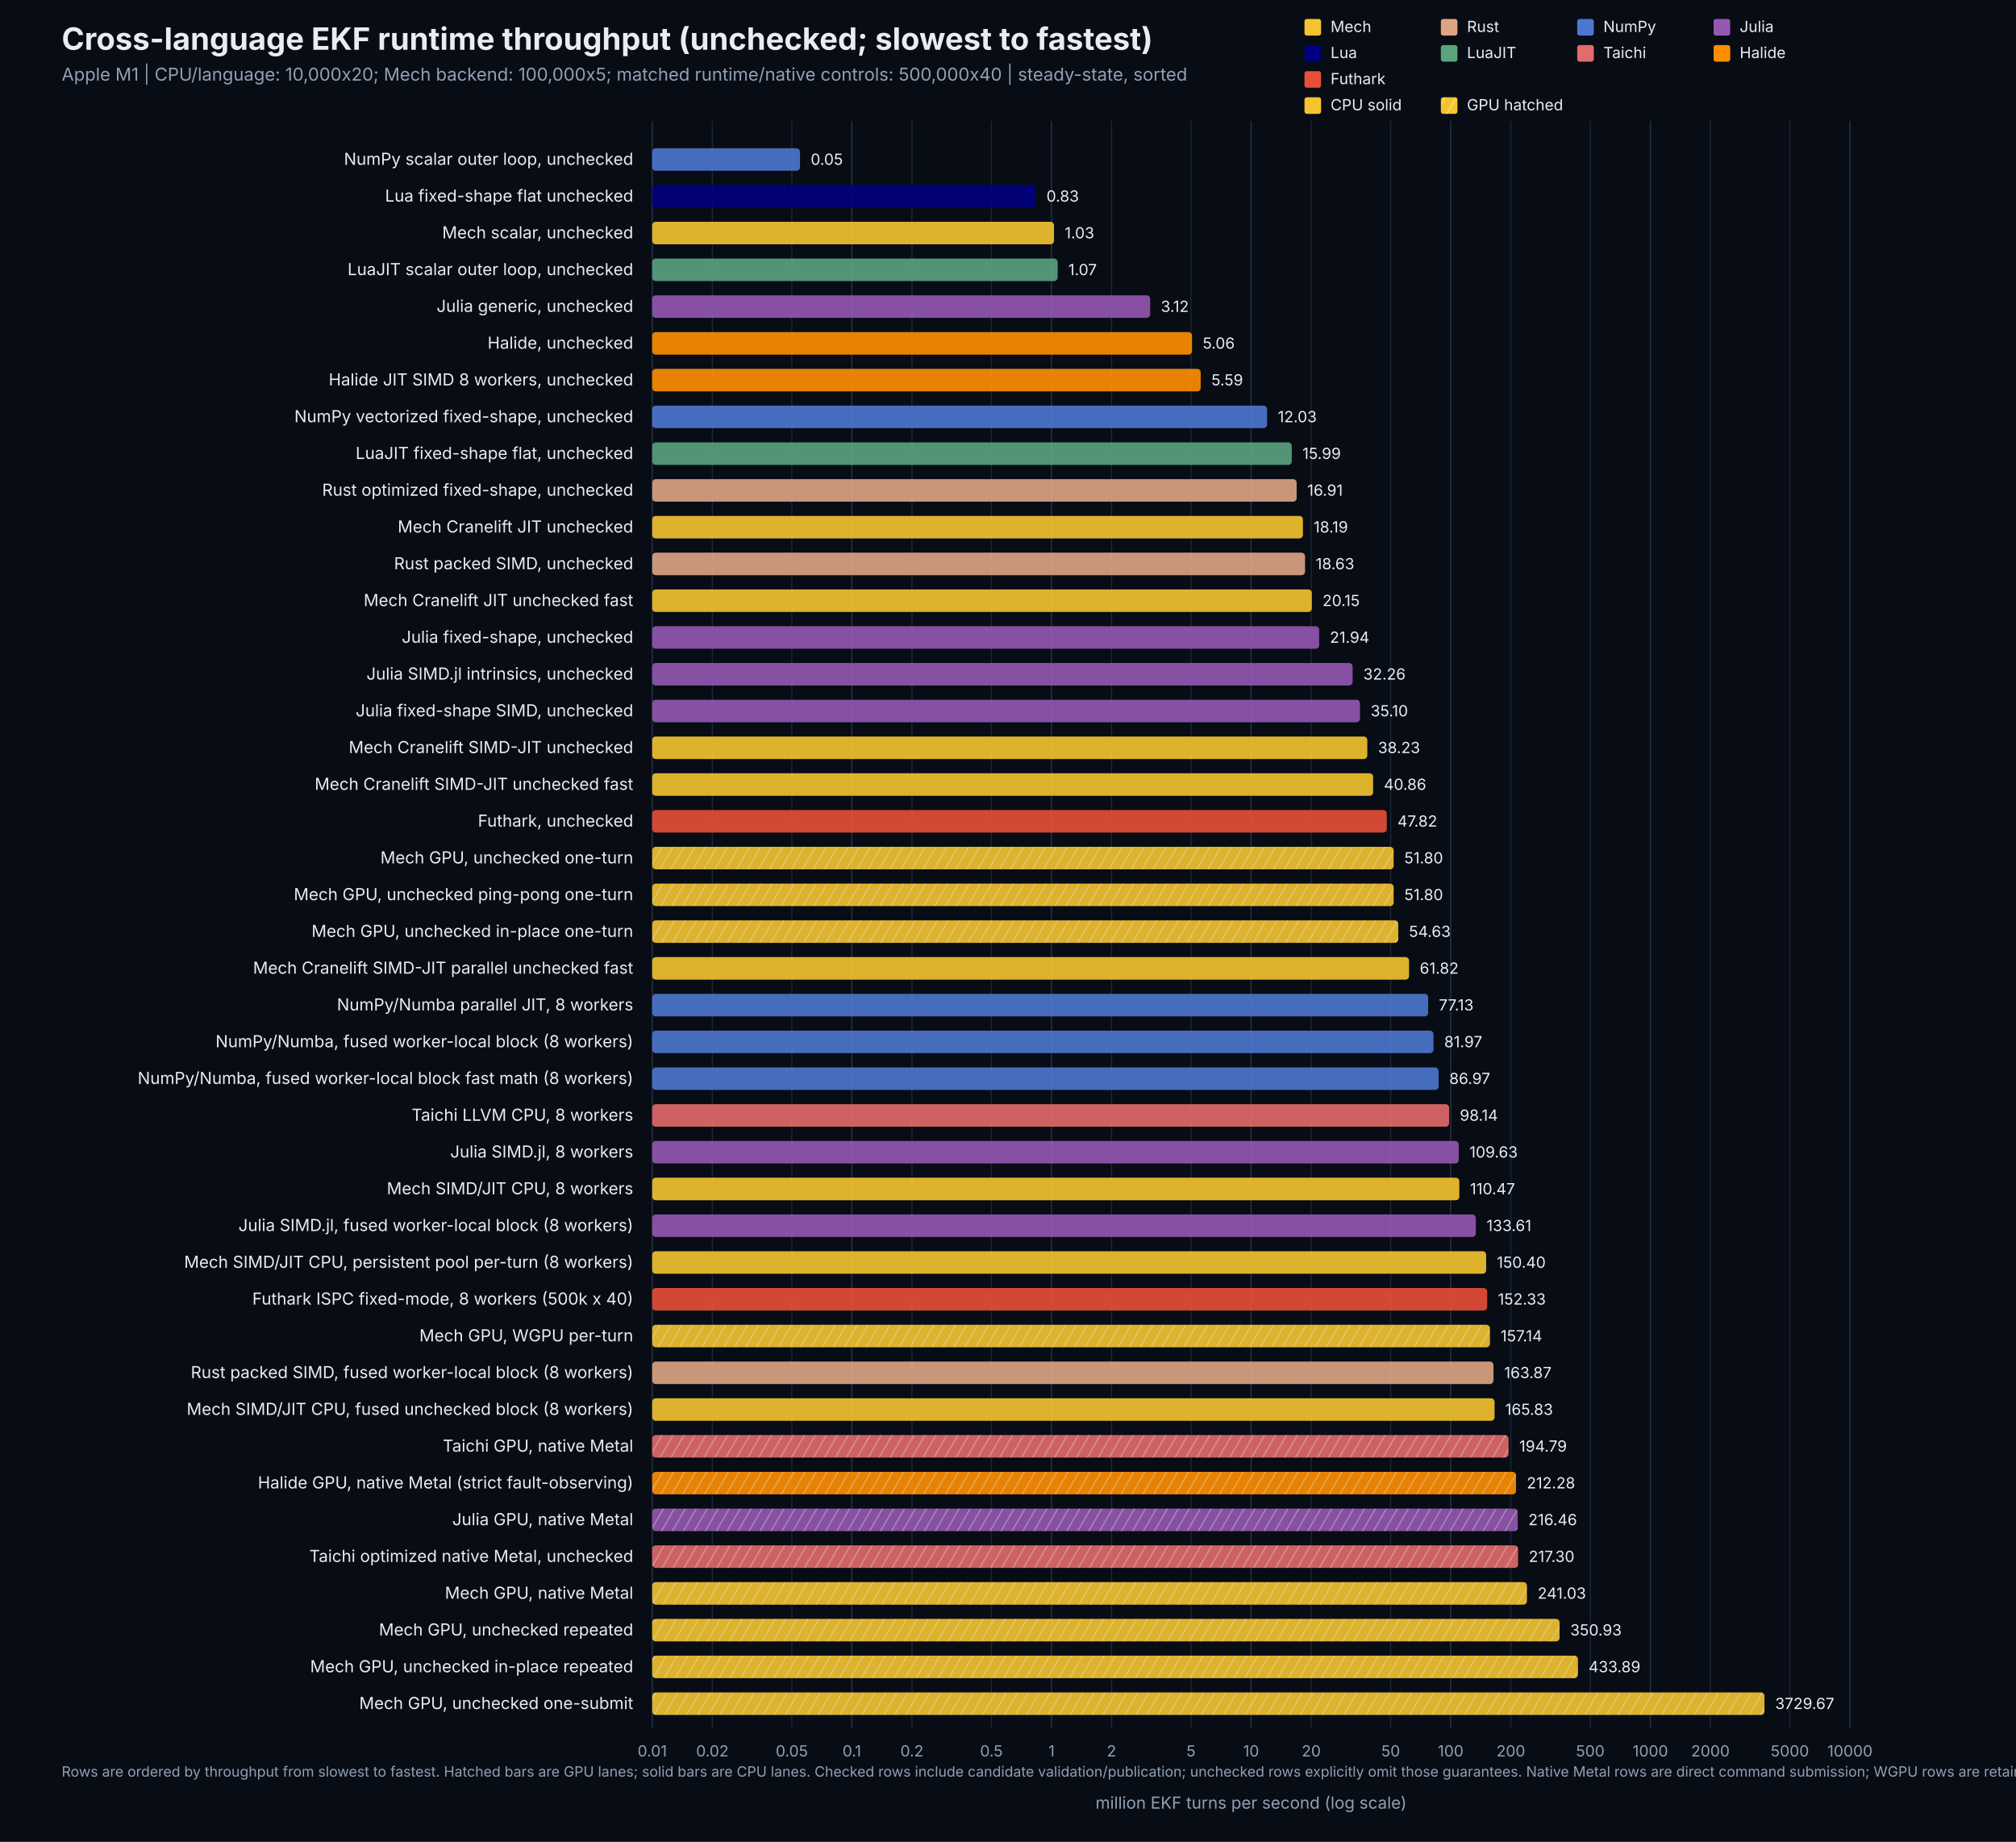
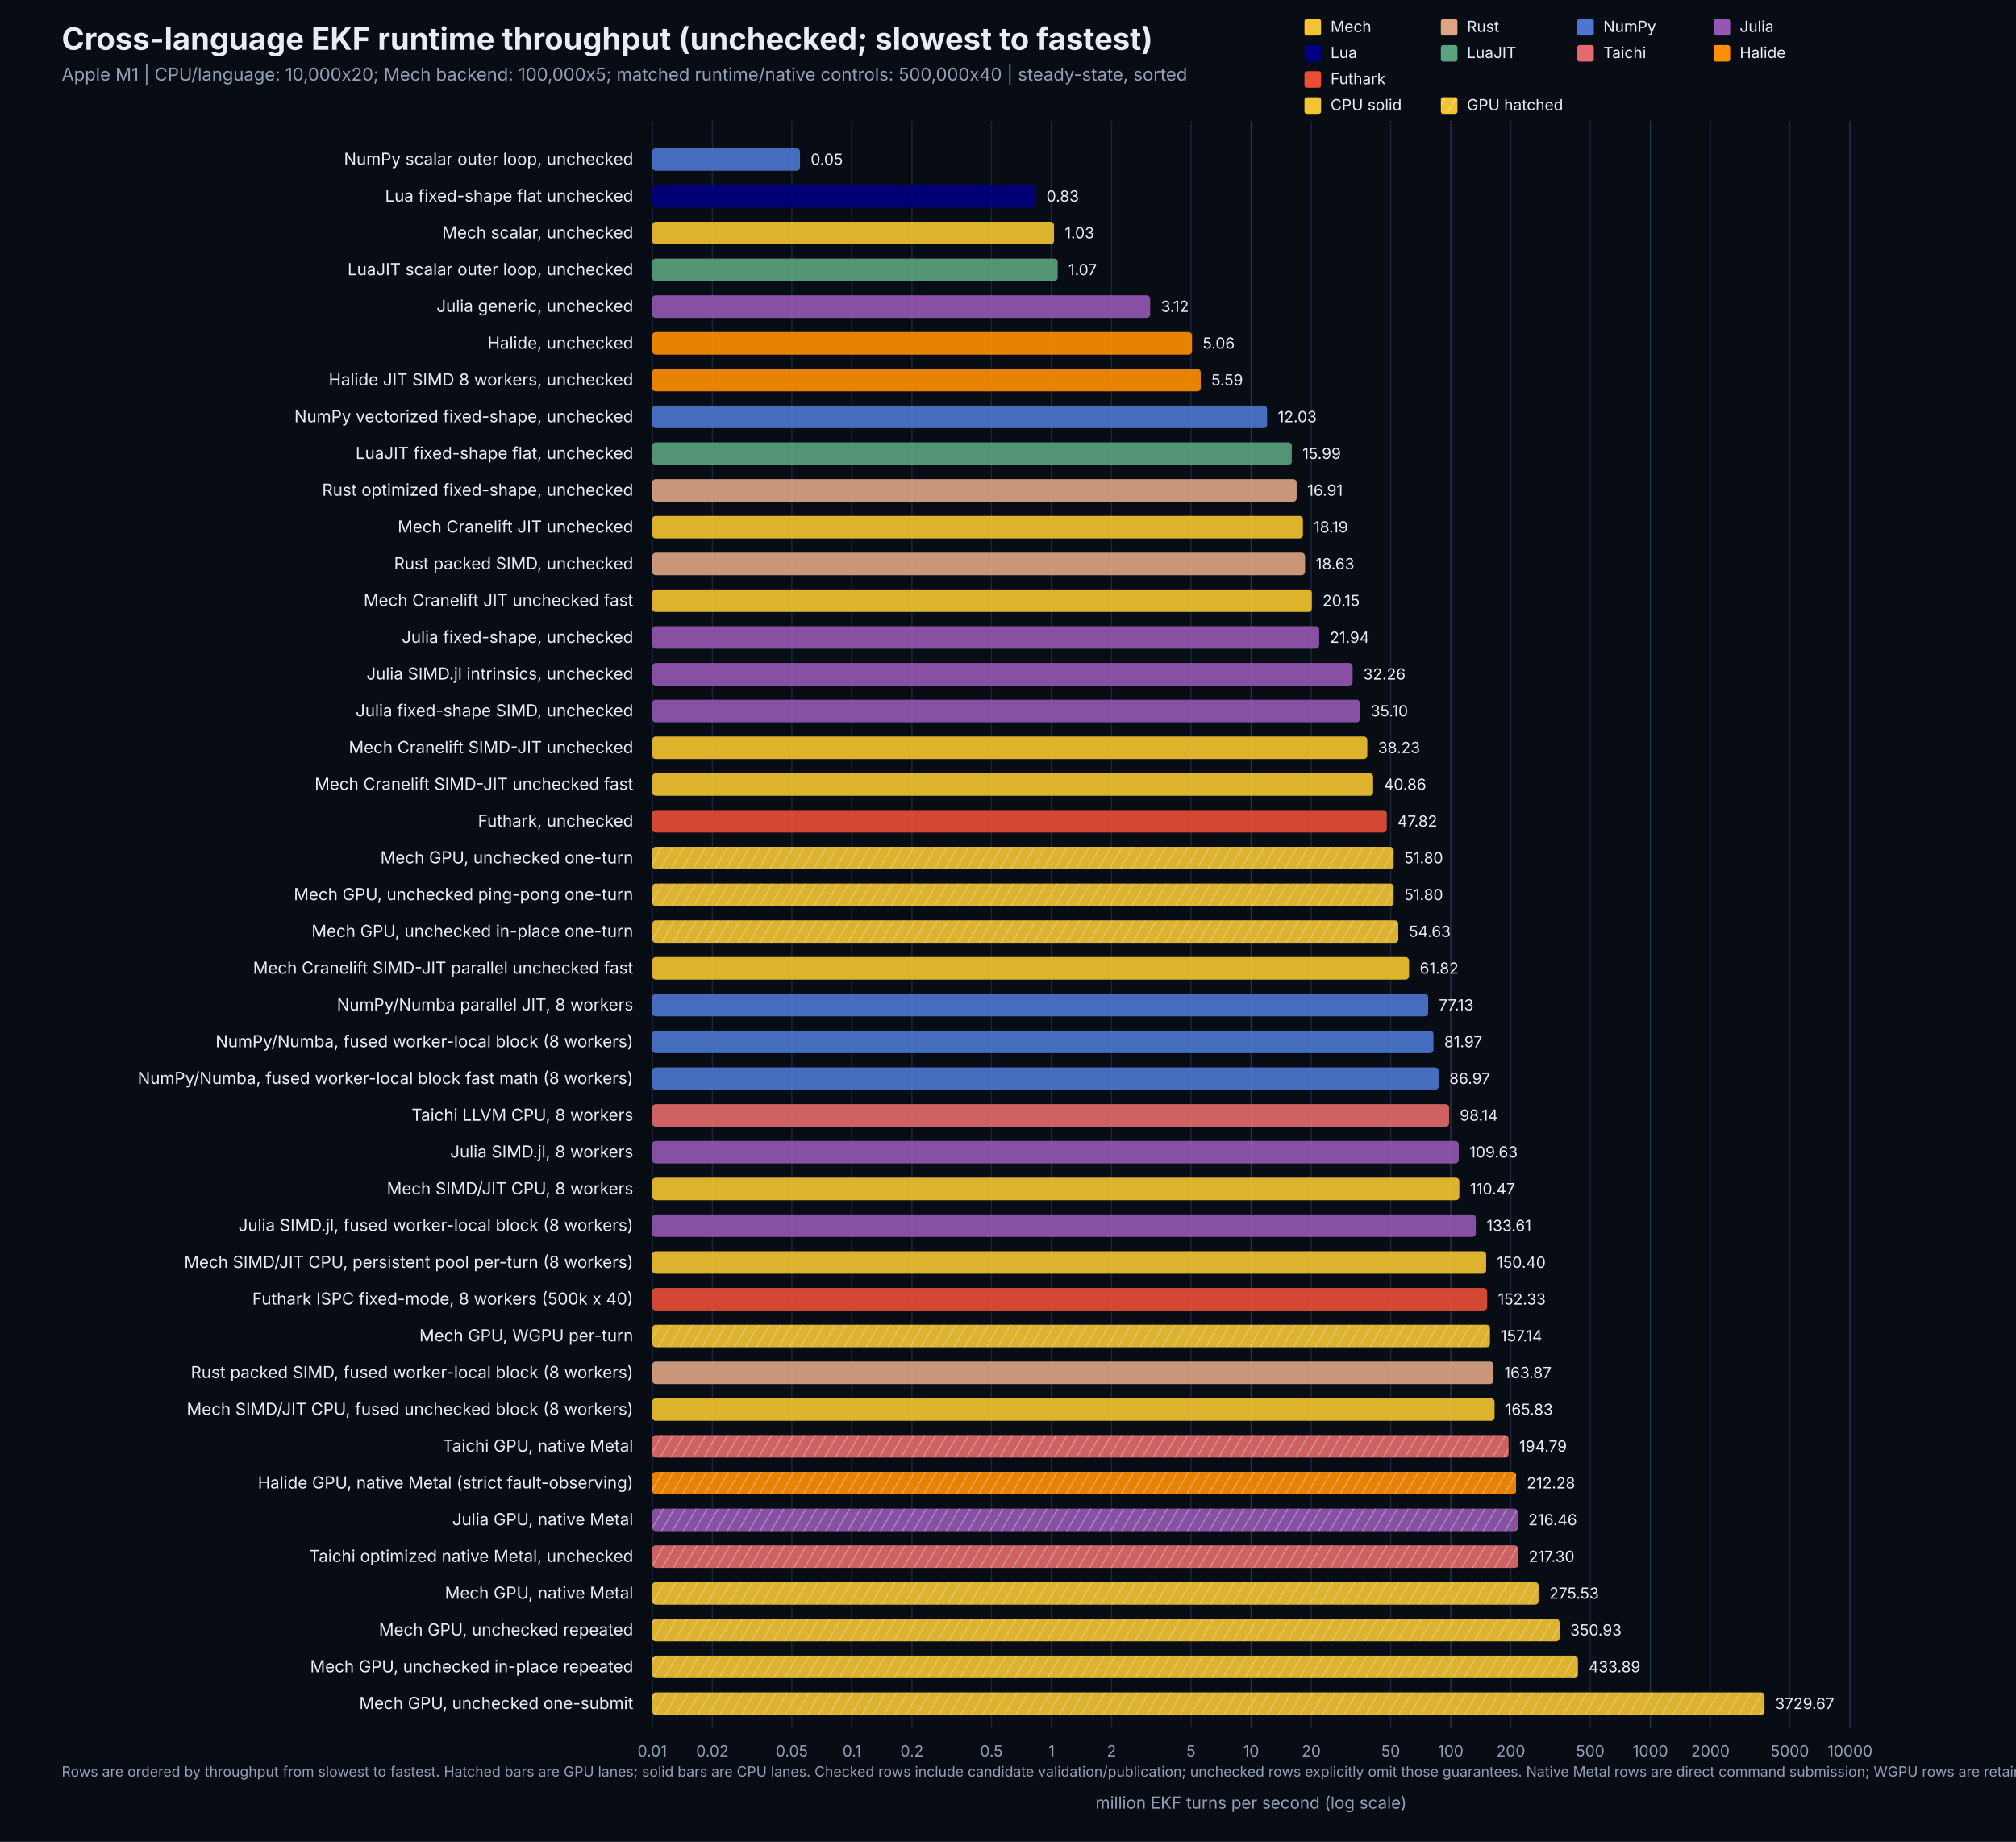
<svg xmlns="http://www.w3.org/2000/svg" width="1700" height="1553" viewBox="0 0 1700 1553">
  <rect width="100%" height="100%" fill="#080c14" />
  <defs>
    <pattern id="gpu-mech" width="8" height="8" patternUnits="userSpaceOnUse" patternTransform="rotate(30)">
      <rect width="8" height="8" fill="#f4c430" />
      <path d="M0 0V8" stroke="#ffffff" stroke-opacity="0.38" stroke-width="2" />
    </pattern>
    <pattern id="gpu-rust" width="8" height="8" patternUnits="userSpaceOnUse" patternTransform="rotate(30)">
      <rect width="8" height="8" fill="#dea584" />
      <path d="M0 0V8" stroke="#ffffff" stroke-opacity="0.38" stroke-width="2" />
    </pattern>
    <pattern id="gpu-numpy" width="8" height="8" patternUnits="userSpaceOnUse" patternTransform="rotate(30)">
      <rect width="8" height="8" fill="#4d77cf" />
      <path d="M0 0V8" stroke="#ffffff" stroke-opacity="0.38" stroke-width="2" />
    </pattern>
    <pattern id="gpu-julia" width="8" height="8" patternUnits="userSpaceOnUse" patternTransform="rotate(30)">
      <rect width="8" height="8" fill="#9558b2" />
      <path d="M0 0V8" stroke="#ffffff" stroke-opacity="0.38" stroke-width="2" />
    </pattern>
    <pattern id="gpu-lua" width="8" height="8" patternUnits="userSpaceOnUse" patternTransform="rotate(30)">
      <rect width="8" height="8" fill="#000080" />
      <path d="M0 0V8" stroke="#ffffff" stroke-opacity="0.38" stroke-width="2" />
    </pattern>
    <pattern id="gpu-luajit" width="8" height="8" patternUnits="userSpaceOnUse" patternTransform="rotate(30)">
      <rect width="8" height="8" fill="#5ba37f" />
      <path d="M0 0V8" stroke="#ffffff" stroke-opacity="0.38" stroke-width="2" />
    </pattern>
    <pattern id="gpu-taichi" width="8" height="8" patternUnits="userSpaceOnUse" patternTransform="rotate(30)">
      <rect width="8" height="8" fill="#e36b6b" />
      <path d="M0 0V8" stroke="#ffffff" stroke-opacity="0.38" stroke-width="2" />
    </pattern>
    <pattern id="gpu-halide" width="8" height="8" patternUnits="userSpaceOnUse" patternTransform="rotate(30)">
      <rect width="8" height="8" fill="#ff8f00" />
      <path d="M0 0V8" stroke="#ffffff" stroke-opacity="0.38" stroke-width="2" />
    </pattern>
    <pattern id="gpu-futhark" width="8" height="8" patternUnits="userSpaceOnUse" patternTransform="rotate(30)">
      <rect width="8" height="8" fill="#e94f37" />
      <path d="M0 0V8" stroke="#ffffff" stroke-opacity="0.38" stroke-width="2" />
    </pattern>
  </defs>
  <style>text{font-family:-apple-system,BlinkMacSystemFont,"Segoe UI",sans-serif;fill:#e8edf5} .muted{fill:#91a0b5} .grid{stroke:#263246;stroke-width:1} .minor-grid{stroke:#1b2536;stroke-width:1} .axis{fill:#91a0b5;font-size:13px} .label{font-size:14px} .value{font-size:13px;font-variant-numeric:tabular-nums}</style>
  <text x="52" y="42" font-size="26" font-weight="700">Cross-language EKF runtime throughput (unchecked; slowest to fastest)</text>
  <text x="52" y="68" class="muted" font-size="15">Apple M1 | CPU/language: 10,000x20; Mech backend: 100,000x5; matched runtime/native controls: 500,000x40 | steady-state, sorted</text>
  <line x1="550.0" y1="102" x2="550.0" y2="1457" class="grid" />
  <text x="550.0" y="1481" text-anchor="middle" class="axis">0.01</text>
  <line x1="600.7" y1="102" x2="600.7" y2="1457" class="minor-grid" />
  <text x="600.7" y="1481" text-anchor="middle" class="axis">0.02</text>
  <line x1="667.7" y1="102" x2="667.7" y2="1457" class="minor-grid" />
  <text x="667.7" y="1481" text-anchor="middle" class="axis">0.05</text>
  <line x1="718.3" y1="102" x2="718.3" y2="1457" class="grid" />
  <text x="718.3" y="1481" text-anchor="middle" class="axis">0.1</text>
  <line x1="769.0" y1="102" x2="769.0" y2="1457" class="minor-grid" />
  <text x="769.0" y="1481" text-anchor="middle" class="axis">0.2</text>
  <line x1="836.0" y1="102" x2="836.0" y2="1457" class="minor-grid" />
  <text x="836.0" y="1481" text-anchor="middle" class="axis">0.5</text>
  <line x1="886.7" y1="102" x2="886.7" y2="1457" class="grid" />
  <text x="886.7" y="1481" text-anchor="middle" class="axis">1</text>
  <line x1="937.3" y1="102" x2="937.3" y2="1457" class="minor-grid" />
  <text x="937.3" y="1481" text-anchor="middle" class="axis">2</text>
  <line x1="1004.3" y1="102" x2="1004.3" y2="1457" class="minor-grid" />
  <text x="1004.3" y="1481" text-anchor="middle" class="axis">5</text>
  <line x1="1055.0" y1="102" x2="1055.0" y2="1457" class="grid" />
  <text x="1055.0" y="1481" text-anchor="middle" class="axis">10</text>
  <line x1="1105.7" y1="102" x2="1105.7" y2="1457" class="minor-grid" />
  <text x="1105.7" y="1481" text-anchor="middle" class="axis">20</text>
  <line x1="1172.7" y1="102" x2="1172.7" y2="1457" class="minor-grid" />
  <text x="1172.7" y="1481" text-anchor="middle" class="axis">50</text>
  <line x1="1223.3" y1="102" x2="1223.3" y2="1457" class="grid" />
  <text x="1223.3" y="1481" text-anchor="middle" class="axis">100</text>
  <line x1="1274.0" y1="102" x2="1274.0" y2="1457" class="minor-grid" />
  <text x="1274.0" y="1481" text-anchor="middle" class="axis">200</text>
  <line x1="1341.0" y1="102" x2="1341.0" y2="1457" class="minor-grid" />
  <text x="1341.0" y="1481" text-anchor="middle" class="axis">500</text>
  <line x1="1391.7" y1="102" x2="1391.7" y2="1457" class="grid" />
  <text x="1391.7" y="1481" text-anchor="middle" class="axis">1000</text>
  <line x1="1442.3" y1="102" x2="1442.3" y2="1457" class="minor-grid" />
  <text x="1442.3" y="1481" text-anchor="middle" class="axis">2000</text>
  <line x1="1509.3" y1="102" x2="1509.3" y2="1457" class="minor-grid" />
  <text x="1509.3" y="1481" text-anchor="middle" class="axis">5000</text>
  <line x1="1560.0" y1="102" x2="1560.0" y2="1457" class="grid" />
  <text x="1560.0" y="1481" text-anchor="middle" class="axis">10000</text>
  <text x="1055.0" y="1525" text-anchor="middle" class="muted" font-size="14">million EKF turns per second (log scale)</text>
  <rect x="1100" y="16" width="14" height="14" rx="2" fill="#f4c430" />
  <text x="1122" y="27" font-size="13">Mech</text>
  <rect x="1215" y="16" width="14" height="14" rx="2" fill="#dea584" />
  <text x="1237" y="27" font-size="13">Rust</text>
  <rect x="1330" y="16" width="14" height="14" rx="2" fill="#4d77cf" />
  <text x="1352" y="27" font-size="13">NumPy</text>
  <rect x="1445" y="16" width="14" height="14" rx="2" fill="#9558b2" />
  <text x="1467" y="27" font-size="13">Julia</text>
  <rect x="1100" y="38" width="14" height="14" rx="2" fill="#000080" />
  <text x="1122" y="49" font-size="13">Lua</text>
  <rect x="1215" y="38" width="14" height="14" rx="2" fill="#5ba37f" />
  <text x="1237" y="49" font-size="13">LuaJIT</text>
  <rect x="1330" y="38" width="14" height="14" rx="2" fill="#e36b6b" />
  <text x="1352" y="49" font-size="13">Taichi</text>
  <rect x="1445" y="38" width="14" height="14" rx="2" fill="#ff8f00" />
  <text x="1467" y="49" font-size="13">Halide</text>
  <rect x="1100" y="60" width="14" height="14" rx="2" fill="#e94f37" />
  <text x="1122" y="71" font-size="13">Futhark</text>
  <rect x="1100" y="82" width="14" height="14" rx="2" fill="#f4c430" />
  <text x="1122" y="93" font-size="13">CPU solid</text>
  <rect x="1215" y="82" width="14" height="14" rx="2" fill="url(#gpu-mech)" />
  <text x="1237" y="93" font-size="13">GPU hatched</text>
  <text x="534" y="139" text-anchor="end" class="label">NumPy scalar outer loop, unchecked</text>
  <rect x="550" y="125" width="124.6" height="19" rx="3" fill="#4d77cf" opacity="0.9" />
  <text x="683.6" y="139" class="value">0.05</text>
  <text x="534" y="170" text-anchor="end" class="label">Lua fixed-shape flat unchecked</text>
  <rect x="550" y="156" width="323.4" height="19" rx="3" fill="#000080" opacity="0.9" />
  <text x="882.4" y="170" class="value">0.83</text>
  <text x="534" y="201" text-anchor="end" class="label">Mech scalar, unchecked</text>
  <rect x="550" y="187" width="338.8" height="19" rx="3" fill="#f4c430" opacity="0.9" />
  <text x="897.8" y="201" class="value">1.03</text>
  <text x="534" y="232" text-anchor="end" class="label">LuaJIT scalar outer loop, unchecked</text>
  <rect x="550" y="218" width="341.9" height="19" rx="3" fill="#5ba37f" opacity="0.9" />
  <text x="900.9" y="232" class="value">1.07</text>
  <text x="534" y="263" text-anchor="end" class="label">Julia generic, unchecked</text>
  <rect x="550" y="249" width="419.9" height="19" rx="3" fill="#9558b2" opacity="0.9" />
  <text x="978.9" y="263" class="value">3.12</text>
  <text x="534" y="294" text-anchor="end" class="label">Halide, unchecked</text>
  <rect x="550" y="280" width="455.2" height="19" rx="3" fill="#ff8f00" opacity="0.9" />
  <text x="1014.2" y="294" class="value">5.06</text>
  <text x="534" y="325" text-anchor="end" class="label">Halide JIT SIMD 8 workers, unchecked</text>
  <rect x="550" y="311" width="462.5" height="19" rx="3" fill="#ff8f00" opacity="0.9" />
  <text x="1021.5" y="325" class="value">5.59</text>
  <text x="534" y="356" text-anchor="end" class="label">NumPy vectorized fixed-shape, unchecked</text>
  <rect x="550" y="342" width="518.5" height="19" rx="3" fill="#4d77cf" opacity="0.9" />
  <text x="1077.5" y="356" class="value">12.03</text>
  <text x="534" y="387" text-anchor="end" class="label">LuaJIT fixed-shape flat, unchecked</text>
  <rect x="550" y="373" width="539.3" height="19" rx="3" fill="#5ba37f" opacity="0.9" />
  <text x="1098.3" y="387" class="value">15.99</text>
  <text x="534" y="418" text-anchor="end" class="label">Rust optimized fixed-shape, unchecked</text>
  <rect x="550" y="404" width="543.4" height="19" rx="3" fill="#dea584" opacity="0.9" />
  <text x="1102.4" y="418" class="value">16.91</text>
  <text x="534" y="449" text-anchor="end" class="label">Mech Cranelift JIT unchecked</text>
  <rect x="550" y="435" width="548.7" height="19" rx="3" fill="#f4c430" opacity="0.9" />
  <text x="1107.7" y="449" class="value">18.19</text>
  <text x="534" y="480" text-anchor="end" class="label">Rust packed SIMD, unchecked</text>
  <rect x="550" y="466" width="550.5" height="19" rx="3" fill="#dea584" opacity="0.9" />
  <text x="1109.5" y="480" class="value">18.63</text>
  <text x="534" y="511" text-anchor="end" class="label">Mech Cranelift JIT unchecked fast</text>
  <rect x="550" y="497" width="556.2" height="19" rx="3" fill="#f4c430" opacity="0.9" />
  <text x="1115.2" y="511" class="value">20.15</text>
  <text x="534" y="542" text-anchor="end" class="label">Julia fixed-shape, unchecked</text>
  <rect x="550" y="528" width="562.4" height="19" rx="3" fill="#9558b2" opacity="0.9" />
  <text x="1121.4" y="542" class="value">21.94</text>
  <text x="534" y="573" text-anchor="end" class="label">Julia SIMD.jl intrinsics, unchecked</text>
  <rect x="550" y="559" width="590.6" height="19" rx="3" fill="#9558b2" opacity="0.9" />
  <text x="1149.6" y="573" class="value">32.26</text>
  <text x="534" y="604" text-anchor="end" class="label">Julia fixed-shape SIMD, unchecked</text>
  <rect x="550" y="590" width="596.8" height="19" rx="3" fill="#9558b2" opacity="0.9" />
  <text x="1155.8" y="604" class="value">35.10</text>
  <text x="534" y="635" text-anchor="end" class="label">Mech Cranelift SIMD-JIT unchecked</text>
  <rect x="550" y="621" width="603.0" height="19" rx="3" fill="#f4c430" opacity="0.9" />
  <text x="1162.0" y="635" class="value">38.23</text>
  <text x="534" y="666" text-anchor="end" class="label">Mech Cranelift SIMD-JIT unchecked fast</text>
  <rect x="550" y="652" width="607.9" height="19" rx="3" fill="#f4c430" opacity="0.9" />
  <text x="1166.9" y="666" class="value">40.86</text>
  <text x="534" y="697" text-anchor="end" class="label">Futhark, unchecked</text>
  <rect x="550" y="683" width="619.4" height="19" rx="3" fill="#e94f37" opacity="0.9" />
  <text x="1178.4" y="697" class="value">47.82</text>
  <text x="534" y="728" text-anchor="end" class="label">Mech GPU, unchecked one-turn</text>
  <rect x="550" y="714" width="625.2" height="19" rx="3" fill="url(#gpu-mech)" opacity="0.9" />
  <text x="1184.2" y="728" class="value">51.80</text>
  <text x="534" y="759" text-anchor="end" class="label">Mech GPU, unchecked ping-pong one-turn</text>
  <rect x="550" y="745" width="625.2" height="19" rx="3" fill="url(#gpu-mech)" opacity="0.9" />
  <text x="1184.2" y="759" class="value">51.80</text>
  <text x="534" y="790" text-anchor="end" class="label">Mech GPU, unchecked in-place one-turn</text>
  <rect x="550" y="776" width="629.1" height="19" rx="3" fill="url(#gpu-mech)" opacity="0.9" />
  <text x="1188.1" y="790" class="value">54.63</text>
  <text x="534" y="821" text-anchor="end" class="label">Mech Cranelift SIMD-JIT parallel unchecked fast</text>
  <rect x="550" y="807" width="638.2" height="19" rx="3" fill="#f4c430" opacity="0.9" />
  <text x="1197.2" y="821" class="value">61.82</text>
  <text x="534" y="852" text-anchor="end" class="label">NumPy/Numba parallel JIT, 8 workers</text>
  <rect x="550" y="838" width="654.3" height="19" rx="3" fill="#4d77cf" opacity="0.9" />
  <text x="1213.3" y="852" class="value">77.13</text>
  <text x="534" y="883" text-anchor="end" class="label">NumPy/Numba, fused worker-local block (8 workers)</text>
  <rect x="550" y="869" width="658.8" height="19" rx="3" fill="#4d77cf" opacity="0.9" />
  <text x="1217.8" y="883" class="value">81.97</text>
  <text x="534" y="914" text-anchor="end" class="label">NumPy/Numba, fused worker-local block fast math (8 workers)</text>
  <rect x="550" y="900" width="663.1" height="19" rx="3" fill="#4d77cf" opacity="0.9" />
  <text x="1222.1" y="914" class="value">86.97</text>
  <text x="534" y="945" text-anchor="end" class="label">Taichi LLVM CPU, 8 workers</text>
  <rect x="550" y="931" width="672.0" height="19" rx="3" fill="#e36b6b" opacity="0.9" />
  <text x="1231.0" y="945" class="value">98.14</text>
  <text x="534" y="976" text-anchor="end" class="label">Julia SIMD.jl, 8 workers</text>
  <rect x="550" y="962" width="680.1" height="19" rx="3" fill="#9558b2" opacity="0.9" />
  <text x="1239.1" y="976" class="value">109.63</text>
  <text x="534" y="1007" text-anchor="end" class="label">Mech SIMD/JIT CPU, 8 workers</text>
  <rect x="550" y="993" width="680.6" height="19" rx="3" fill="#f4c430" opacity="0.9" />
  <text x="1239.6" y="1007" class="value">110.47</text>
  <text x="534" y="1038" text-anchor="end" class="label">Julia SIMD.jl, fused worker-local block (8 workers)</text>
  <rect x="550" y="1024" width="694.5" height="19" rx="3" fill="#9558b2" opacity="0.9" />
  <text x="1253.5" y="1038" class="value">133.61</text>
  <text x="534" y="1069" text-anchor="end" class="label">Mech SIMD/JIT CPU, persistent pool per-turn (8 workers)</text>
  <rect x="550" y="1055" width="703.2" height="19" rx="3" fill="#f4c430" opacity="0.9" />
  <text x="1262.2" y="1069" class="value">150.40</text>
  <text x="534" y="1100" text-anchor="end" class="label">Futhark ISPC fixed-mode, 8 workers (500k x 40)</text>
  <rect x="550" y="1086" width="704.1" height="19" rx="3" fill="#e94f37" opacity="0.9" />
  <text x="1263.1" y="1100" class="value">152.33</text>
  <text x="534" y="1131" text-anchor="end" class="label">Mech GPU, WGPU per-turn</text>
  <rect x="550" y="1117" width="706.4" height="19" rx="3" fill="url(#gpu-mech)" opacity="0.9" />
  <text x="1265.4" y="1131" class="value">157.14</text>
  <text x="534" y="1162" text-anchor="end" class="label">Rust packed SIMD, fused worker-local block (8 workers)</text>
  <rect x="550" y="1148" width="709.4" height="19" rx="3" fill="#dea584" opacity="0.9" />
  <text x="1268.4" y="1162" class="value">163.87</text>
  <text x="534" y="1193" text-anchor="end" class="label">Mech SIMD/JIT CPU, fused unchecked block (8 workers)</text>
  <rect x="550" y="1179" width="710.3" height="19" rx="3" fill="#f4c430" opacity="0.9" />
  <text x="1269.3" y="1193" class="value">165.83</text>
  <text x="534" y="1224" text-anchor="end" class="label">Taichi GPU, native Metal</text>
  <rect x="550" y="1210" width="722.1" height="19" rx="3" fill="url(#gpu-taichi)" opacity="0.9" />
  <text x="1281.1" y="1224" class="value">194.79</text>
  <text x="534" y="1255" text-anchor="end" class="label">Halide GPU, native Metal (strict fault-observing)</text>
  <rect x="550" y="1241" width="728.4" height="19" rx="3" fill="url(#gpu-halide)" opacity="0.9" />
  <text x="1287.4" y="1255" class="value">212.28</text>
  <text x="534" y="1286" text-anchor="end" class="label">Julia GPU, native Metal</text>
  <rect x="550" y="1272" width="729.8" height="19" rx="3" fill="url(#gpu-julia)" opacity="0.9" />
  <text x="1288.8" y="1286" class="value">216.46</text>
  <text x="534" y="1317" text-anchor="end" class="label">Taichi optimized native Metal, unchecked</text>
  <rect x="550" y="1303" width="730.1" height="19" rx="3" fill="url(#gpu-taichi)" opacity="0.9" />
  <text x="1289.1" y="1317" class="value">217.30</text>
  <text x="534" y="1348" text-anchor="end" class="label">Mech GPU, native Metal</text>
-   <rect x="550" y="1334" width="737.6" height="19" rx="3" fill="url(#gpu-mech)" opacity="0.9" />
-   <text x="1296.6" y="1348" class="value">241.03</text>
+   <rect x="550" y="1334" width="747.4" height="19" rx="3" fill="url(#gpu-mech)" opacity="0.9" />
+   <text x="1306.4" y="1348" class="value">275.53</text>
  <text x="534" y="1379" text-anchor="end" class="label">Mech GPU, unchecked repeated</text>
  <rect x="550" y="1365" width="765.1" height="19" rx="3" fill="url(#gpu-mech)" opacity="0.9" />
  <text x="1324.1" y="1379" class="value">350.93</text>
  <text x="534" y="1410" text-anchor="end" class="label">Mech GPU, unchecked in-place repeated</text>
  <rect x="550" y="1396" width="780.6" height="19" rx="3" fill="url(#gpu-mech)" opacity="0.9" />
  <text x="1339.6" y="1410" class="value">433.89</text>
  <text x="534" y="1441" text-anchor="end" class="label">Mech GPU, unchecked one-submit</text>
  <rect x="550" y="1427" width="937.9" height="19" rx="3" fill="url(#gpu-mech)" opacity="0.9" />
  <text x="1496.9" y="1441" class="value">3729.67</text>
  <text x="52" y="1498" class="muted" font-size="12">Rows are ordered by throughput from slowest to fastest. Hatched bars are GPU lanes; solid bars are CPU lanes. Checked rows include candidate validation/publication; unchecked rows explicitly omit those guarantees. Native Metal rows are direct command submission; WGPU rows are retained as a portable transport control. Compilation, allocation, warmup, and final readback are excluded from the timed region.</text>
</svg>
